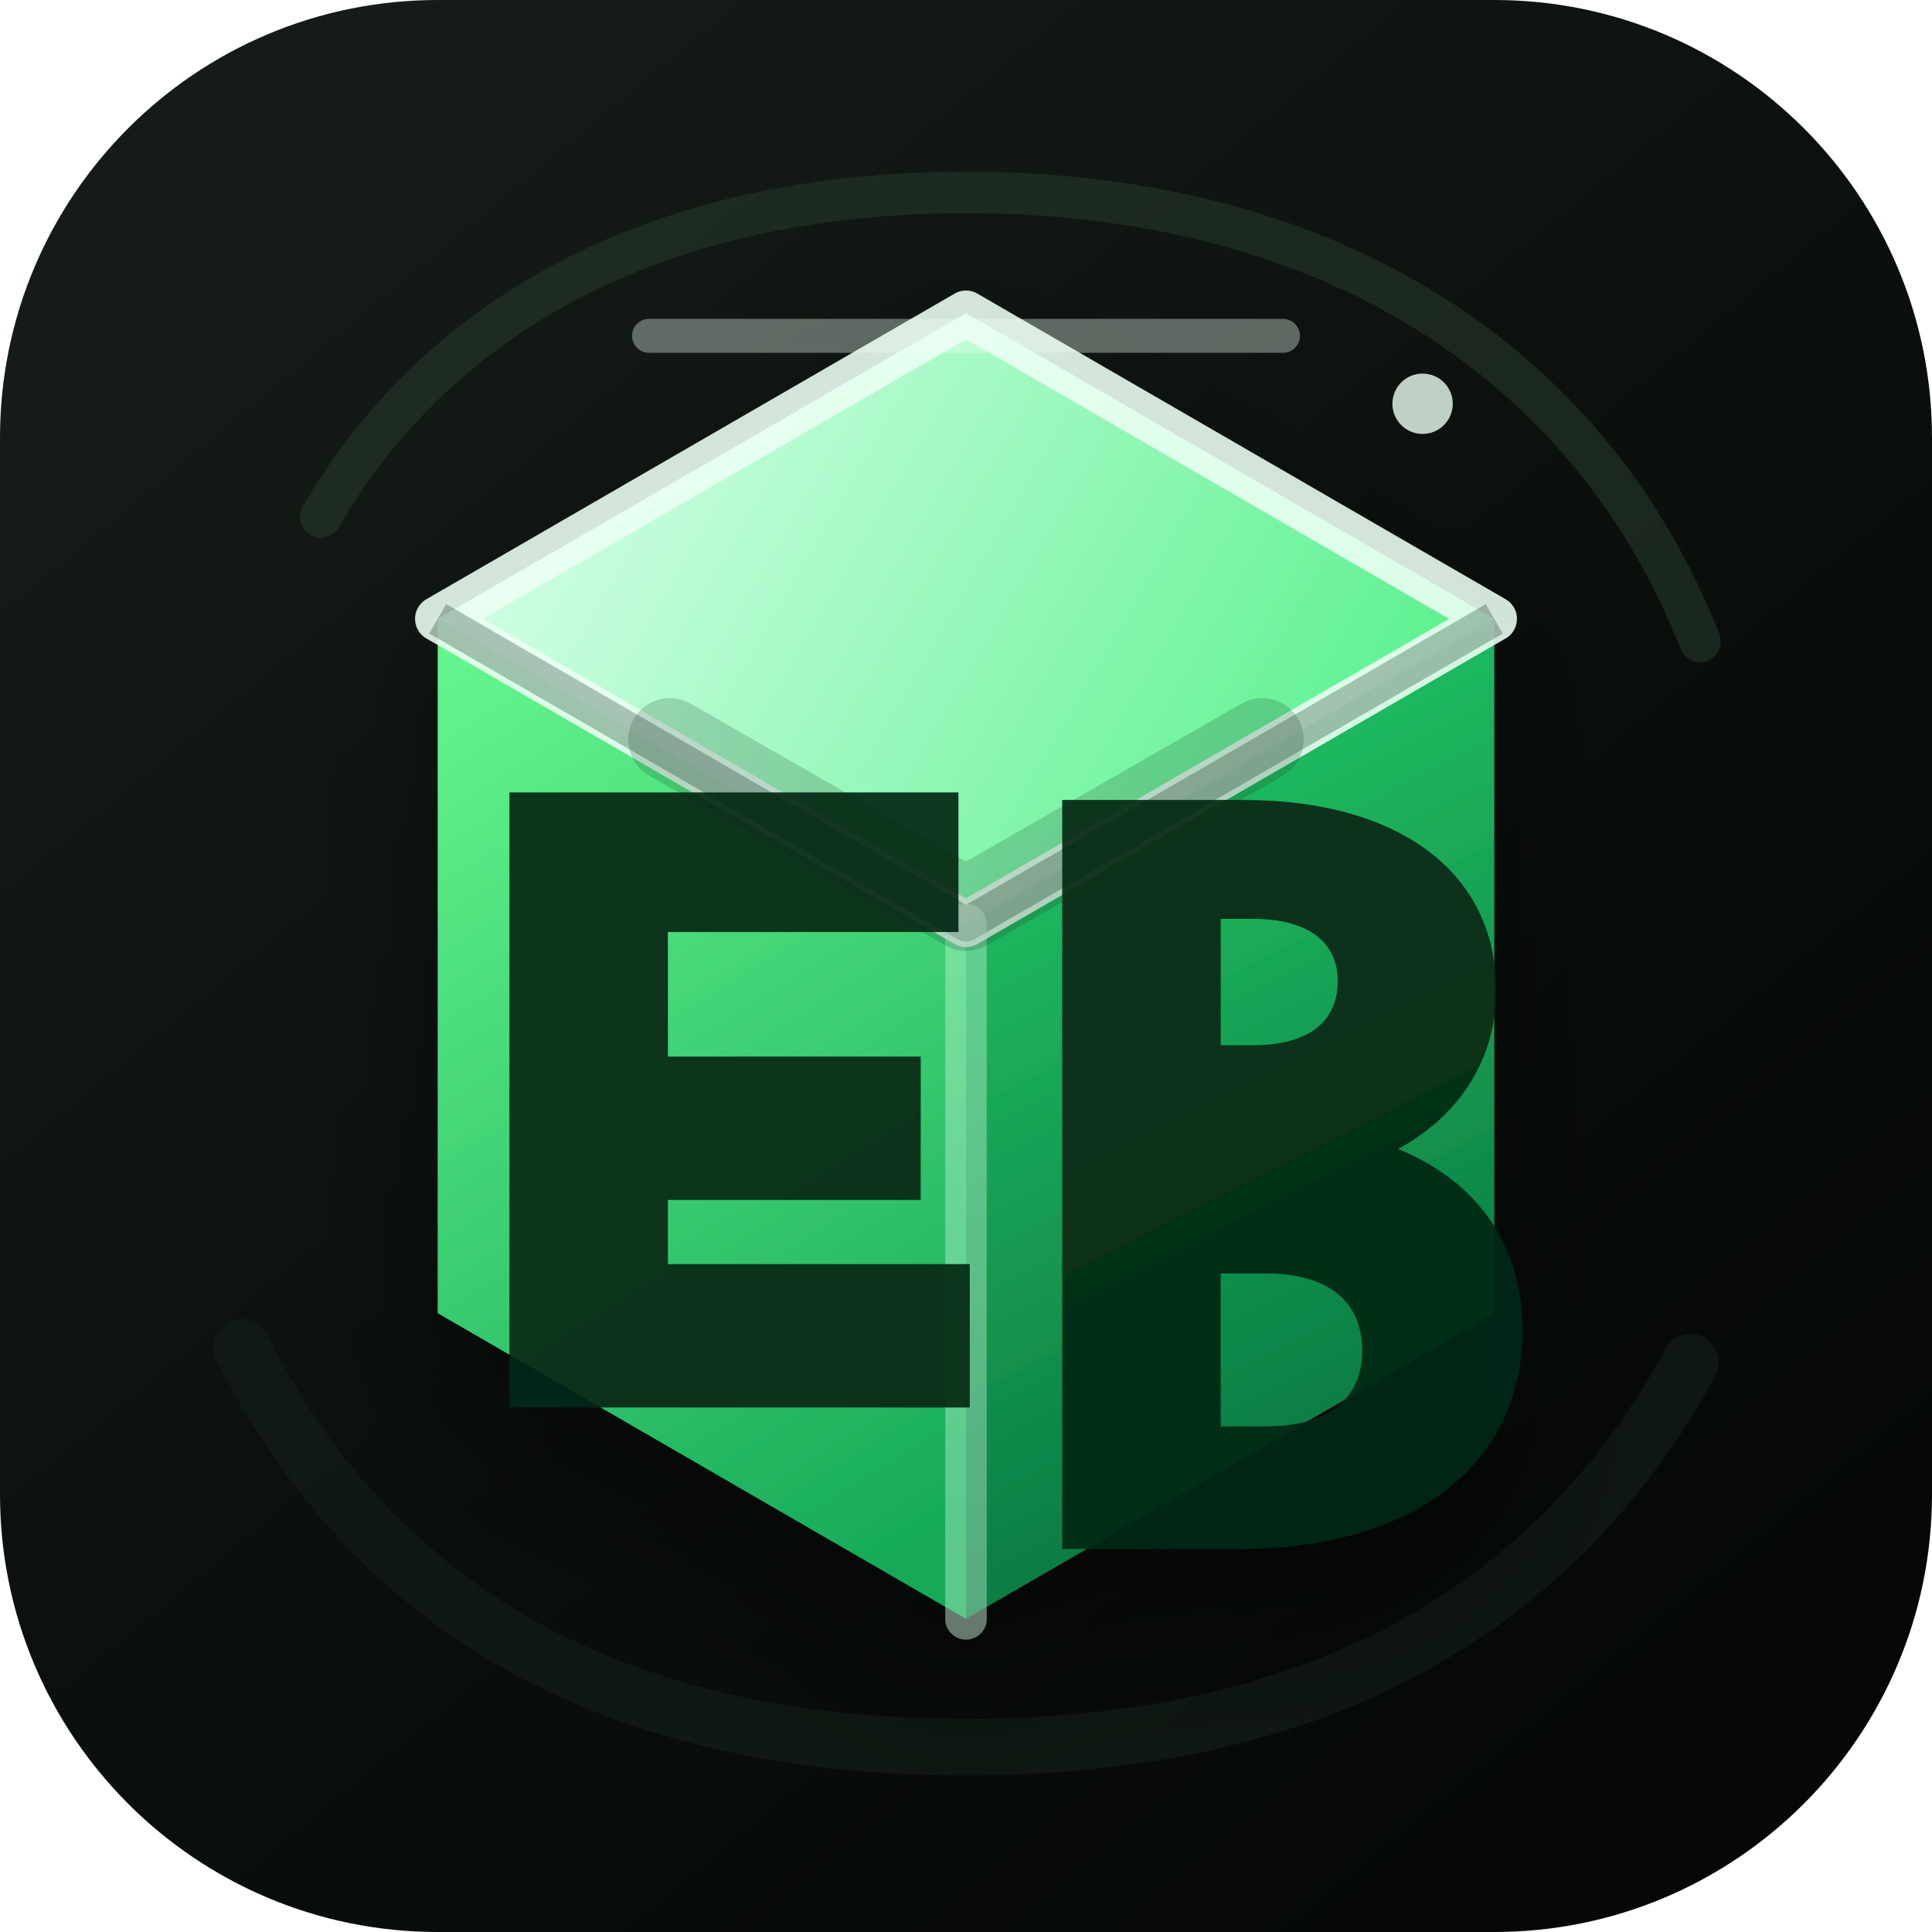
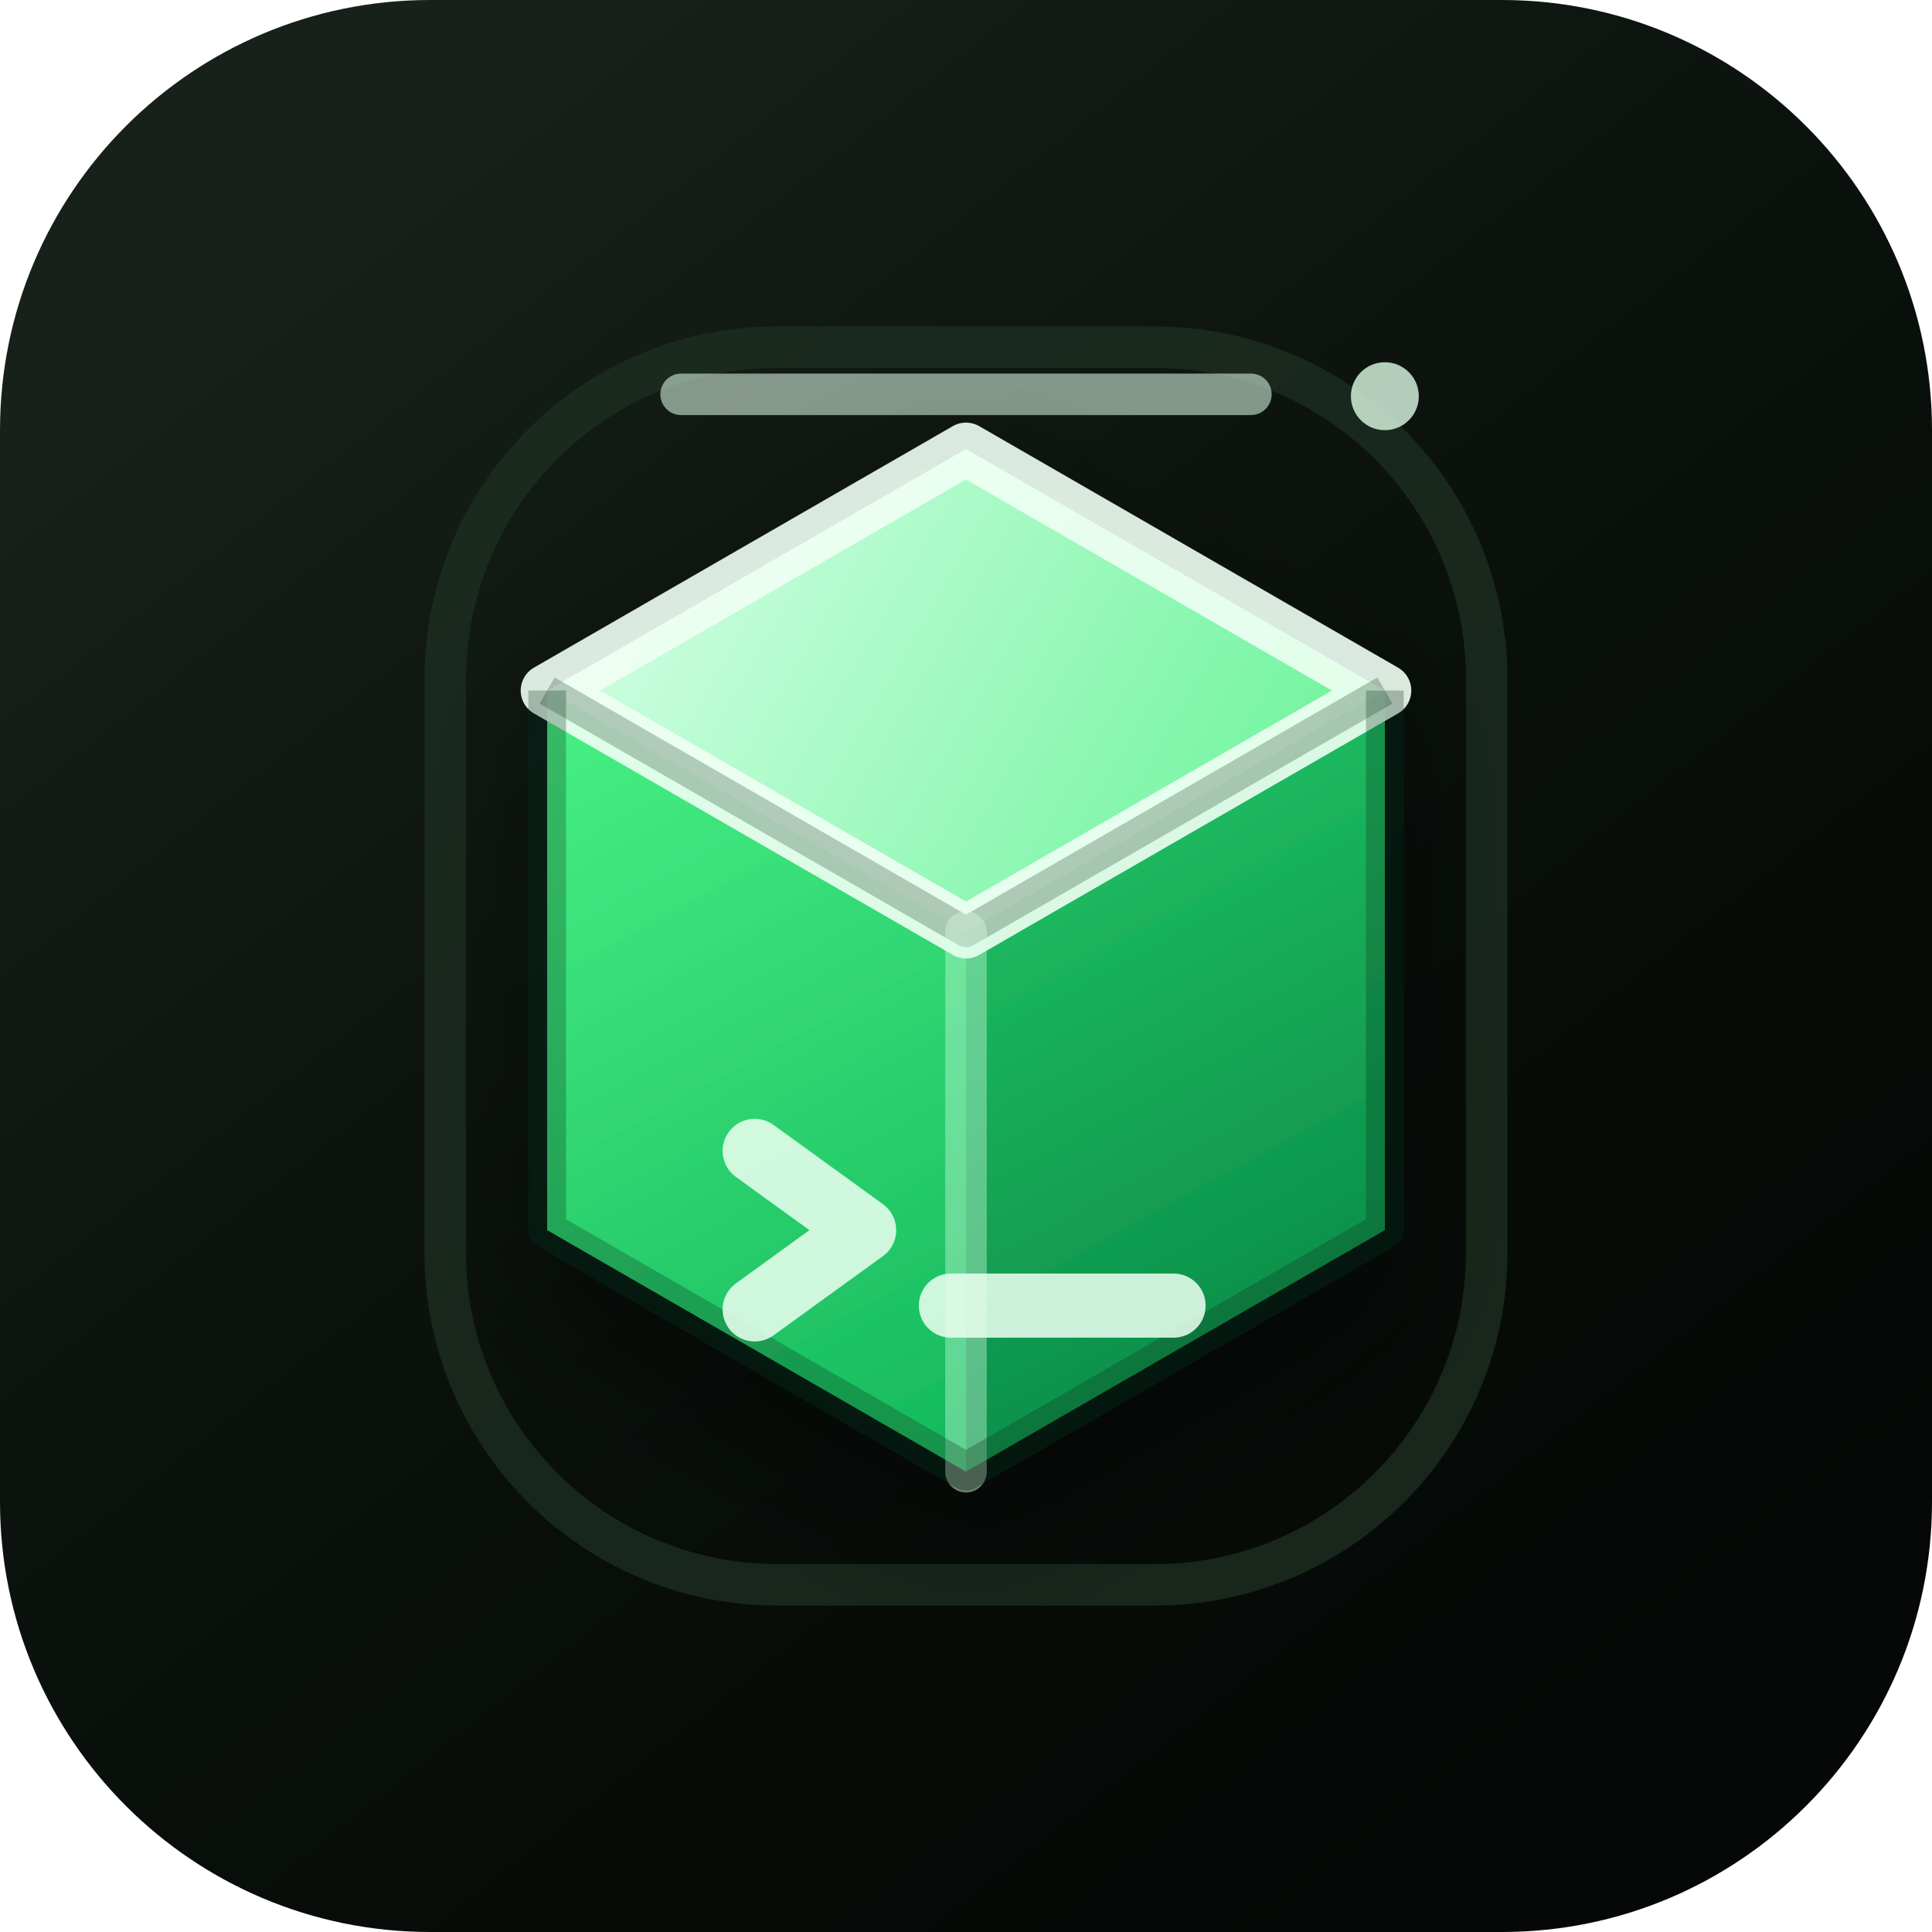
<svg xmlns="http://www.w3.org/2000/svg" viewBox="0 0 1024 1024" role="img" aria-labelledby="title desc">
  <defs>
-     <linearGradient id="background" x1="156" y1="86" x2="854" y2="930" gradientUnits="userSpaceOnUse">
-       <stop offset="0" stop-color="#151c18" />
-       <stop offset="0.52" stop-color="#0b100d" />
+     <linearGradient id="bg" x1="180" y1="88" x2="844" y2="928" gradientUnits="userSpaceOnUse">
+       <stop offset="0" stop-color="#172019" />
+       <stop offset="0.55" stop-color="#090f0b" />
      <stop offset="1" stop-color="#050806" />
    </linearGradient>
-     <linearGradient id="topFace" x1="282" y1="202" x2="740" y2="467" gradientUnits="userSpaceOnUse">
-       <stop offset="0" stop-color="#d7ffe9" />
-       <stop offset="1" stop-color="#54f089" />
+     <linearGradient id="top" x1="318" y1="232" x2="706" y2="456" gradientUnits="userSpaceOnUse">
+       <stop offset="0" stop-color="#d9ffe8" />
+       <stop offset="1" stop-color="#6bf39a" />
    </linearGradient>
-     <linearGradient id="leftFace" x1="236" y1="354" x2="520" y2="806" gradientUnits="userSpaceOnUse">
-       <stop offset="0" stop-color="#63f58d" />
-       <stop offset="1" stop-color="#16a958" />
+     <linearGradient id="left" x1="294" y1="380" x2="512" y2="780" gradientUnits="userSpaceOnUse">
+       <stop offset="0" stop-color="#47ef83" />
+       <stop offset="1" stop-color="#14b85d" />
    </linearGradient>
-     <linearGradient id="rightFace" x1="536" y1="356" x2="760" y2="796" gradientUnits="userSpaceOnUse">
-       <stop offset="0" stop-color="#25cb68" />
-       <stop offset="1" stop-color="#08723e" />
+     <linearGradient id="right" x1="512" y1="380" x2="730" y2="780" gradientUnits="userSpaceOnUse">
+       <stop offset="0" stop-color="#22c968" />
+       <stop offset="1" stop-color="#078042" />
    </linearGradient>
-     <filter id="softShadow" x="-20%" y="-20%" width="140%" height="150%">
-       <feDropShadow dx="0" dy="38" stdDeviation="38" flood-color="#000000" flood-opacity="0.42" />
+     <filter id="shadow" x="-16%" y="-16%" width="132%" height="144%">
+       <feDropShadow dx="0" dy="32" stdDeviation="34" flood-color="#000000" flood-opacity="0.42" />
    </filter>
  </defs>
-   <rect width="1024" height="1024" rx="232" fill="url(#background)" />
-   <path d="M170 274C234 164 352 102 512 102c190 0 330 88 389 238" fill="none" stroke="#233428" stroke-width="22" stroke-linecap="round" opacity="0.65" />
-   <path d="M128 714c72 142 200 212 384 212 180 0 310-68 384-204" fill="none" stroke="#101a14" stroke-width="30" stroke-linecap="round" opacity="0.85" />
-   <g filter="url(#softShadow)">
-     <path d="M512 166 792 328 512 490 232 328Z" fill="url(#topFace)" />
-     <path d="M232 328 512 490v368L232 696Z" fill="url(#leftFace)" />
-     <path d="M792 328 512 490v368l280-162Z" fill="url(#rightFace)" />
-     <path d="M512 166 792 328 512 490 232 328Z" fill="none" stroke="#ecfff4" stroke-width="24" stroke-linejoin="round" opacity="0.88" />
-     <path d="M232 328 512 490 792 328" fill="none" stroke="#052815" stroke-width="18" stroke-linejoin="round" opacity="0.28" />
-     <path d="M512 490v368" fill="none" stroke="#d7ffe9" stroke-width="22" stroke-linecap="round" opacity="0.36" />
-     <path d="M355 392 512 482l157-90" fill="none" stroke="#072917" stroke-width="44" stroke-linecap="round" stroke-linejoin="round" opacity="0.18" />
-     <path d="M354 636h134v-76H354v-66h154v-74H270v326h244v-76H354Z" fill="#052715" opacity="0.92" />
-     <path d="M563 424h96c82 0 134 38 134 101 0 36-19 66-52 84 42 17 66 51 66 96 0 72-59 116-150 116h-94Zm84 130h17c29 0 45-12 45-34 0-21-16-33-45-33h-17Zm0 202h24c32 0 51-14 51-40 0-27-19-41-51-41h-24Z" fill="#052715" opacity="0.92" />
+   <rect width="1024" height="1024" rx="228" fill="url(#bg)" />
+   <rect x="236" y="184" width="552" height="656" rx="176" fill="none" stroke="#1e2f23" stroke-width="22" opacity="0.74" />
+   <rect x="350" y="198" width="324" height="22" rx="11" fill="#d8f5e1" opacity="0.58" />
+   <circle cx="734" cy="210" r="18" fill="#d8f5e1" opacity="0.82" />
+   <g filter="url(#shadow)">
+     <path d="M512 238 734 366 512 494 290 366Z" fill="url(#top)" />
+     <path d="M290 366 512 494v286L290 652Z" fill="url(#left)" />
+     <path d="M734 366 512 494v286l222-128Z" fill="url(#right)" />
+     <path d="M512 238 734 366 512 494 290 366Z" fill="none" stroke="#effff4" stroke-width="28" stroke-linejoin="round" opacity="0.9" />
+     <path d="M290 366 512 494 734 366" fill="none" stroke="#0a351b" stroke-width="16" stroke-linejoin="round" opacity="0.26" />
+     <path d="M512 494v286" fill="none" stroke="#d9ffe8" stroke-width="22" stroke-linecap="round" opacity="0.38" />
+     <path d="M290 366v286l222 128 222-128V366" fill="none" stroke="#0c2d18" stroke-width="20" stroke-linejoin="round" opacity="0.28" />
+     <path d="M400 610 458 652 400 694" fill="none" stroke="#eafff0" stroke-width="34" stroke-linecap="round" stroke-linejoin="round" opacity="0.86" />
+     <path d="M504 692h118" fill="none" stroke="#eafff0" stroke-width="34" stroke-linecap="round" opacity="0.86" />
  </g>
-   <path d="M344 178h336" stroke="#ecfff4" stroke-width="18" stroke-linecap="round" opacity="0.36" />
-   <circle cx="754" cy="214" r="16" fill="#ecfff4" opacity="0.8" />
</svg>
